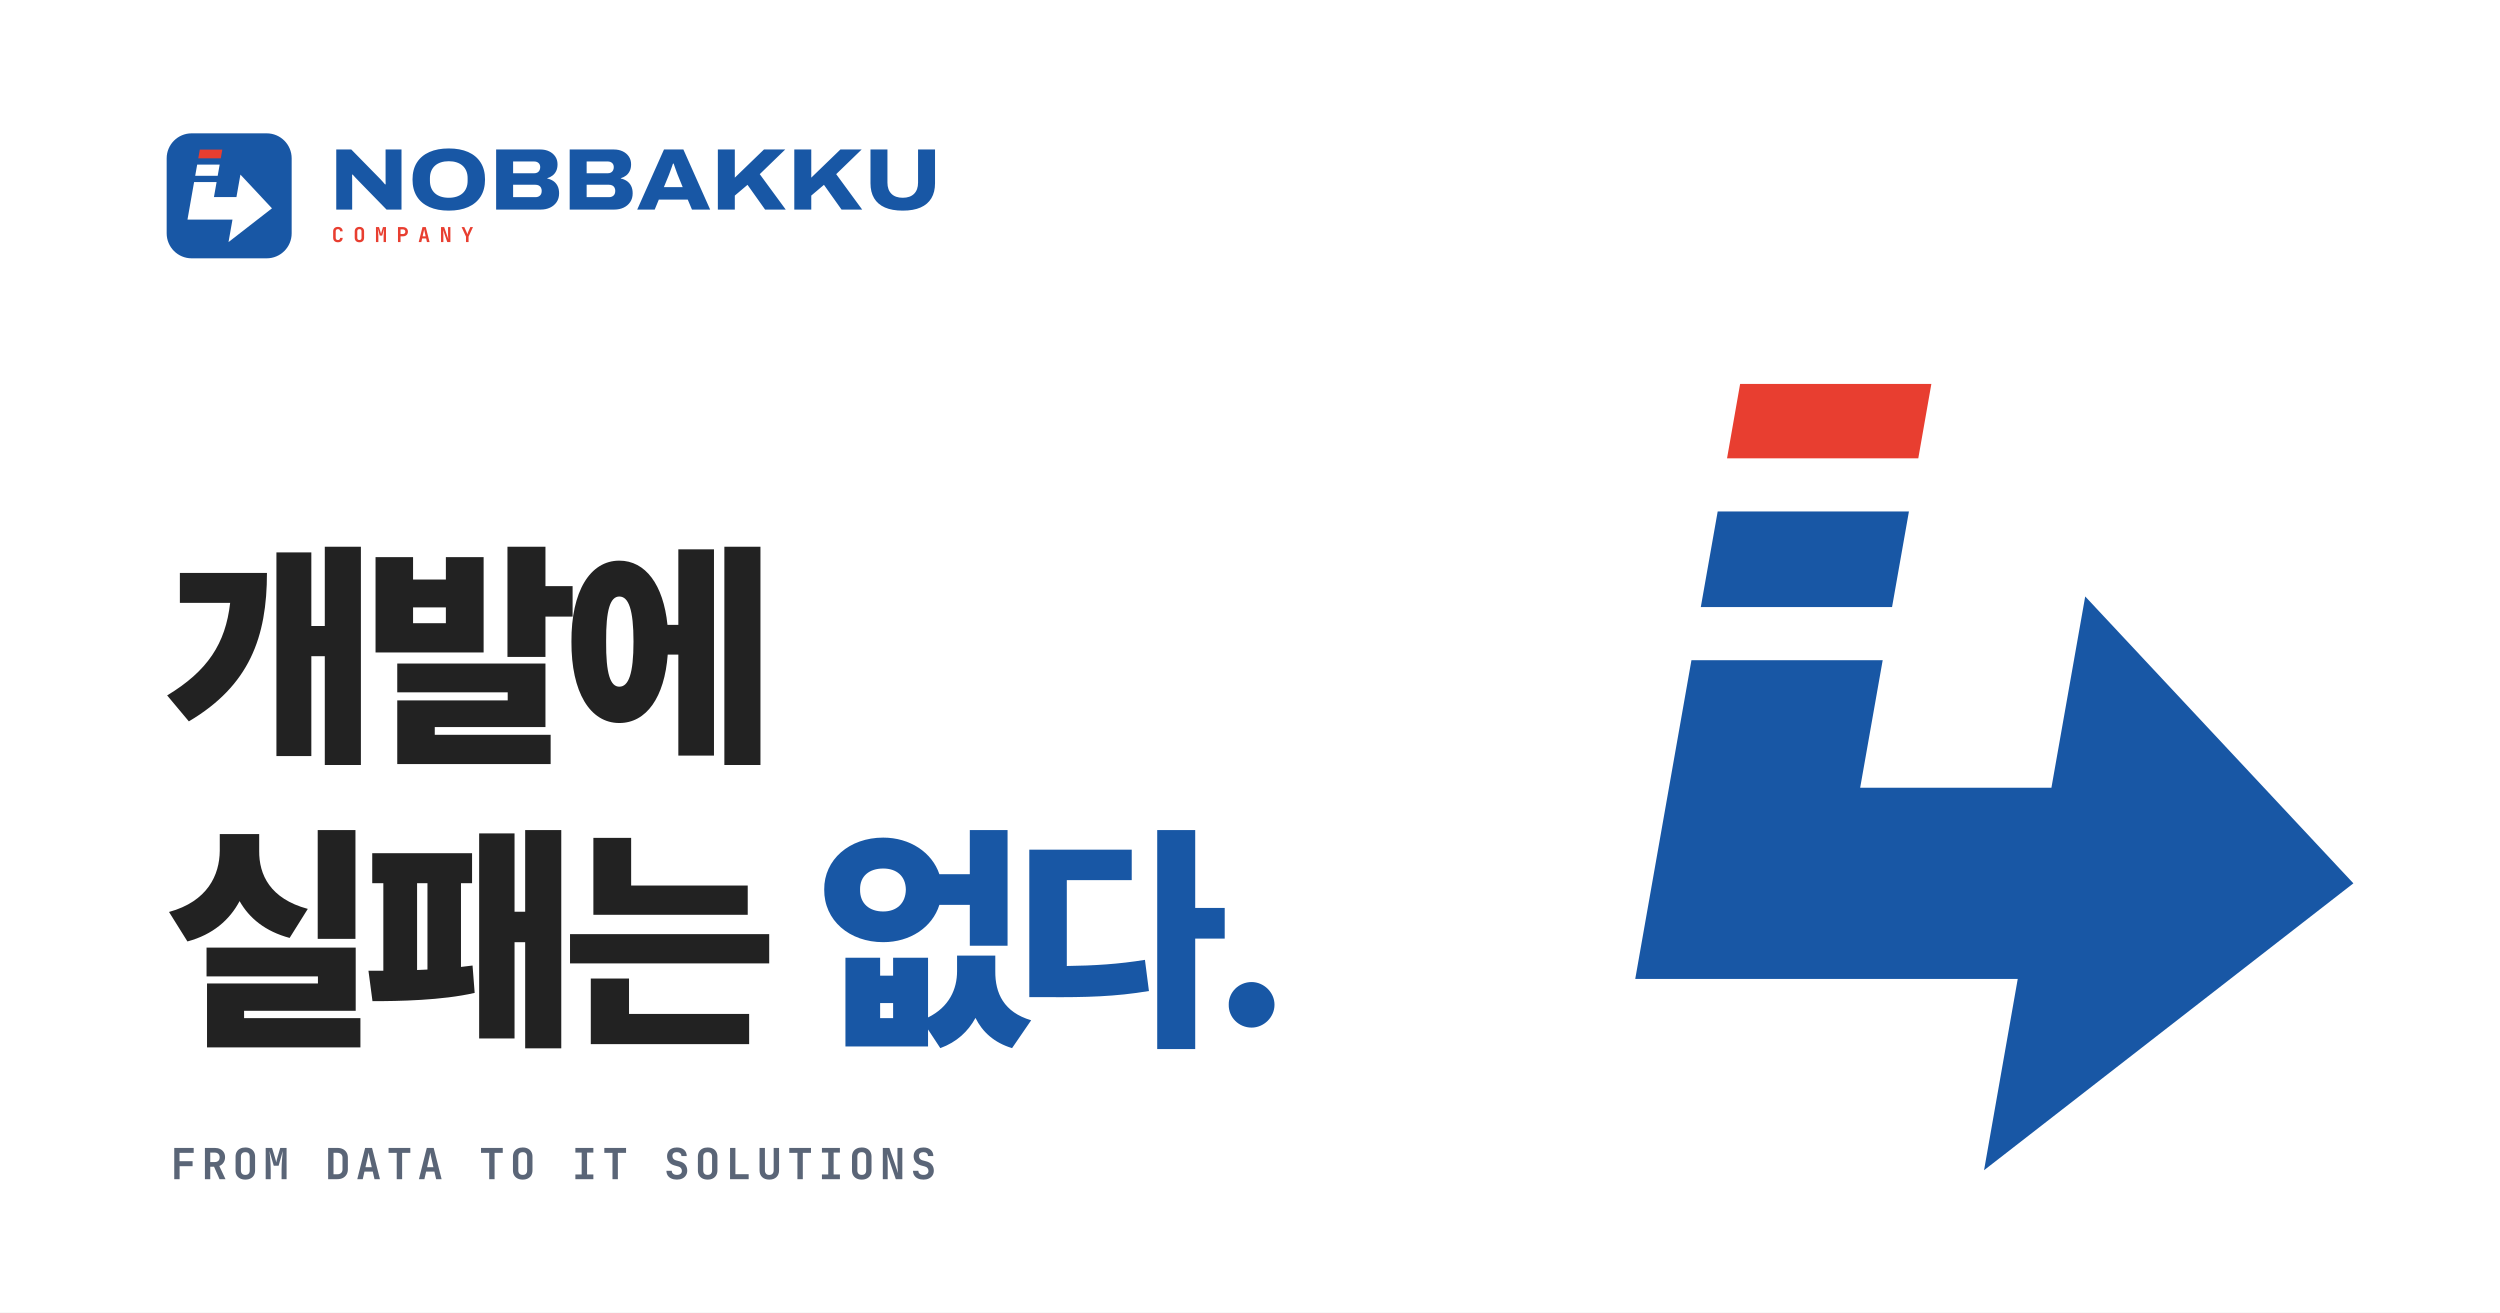
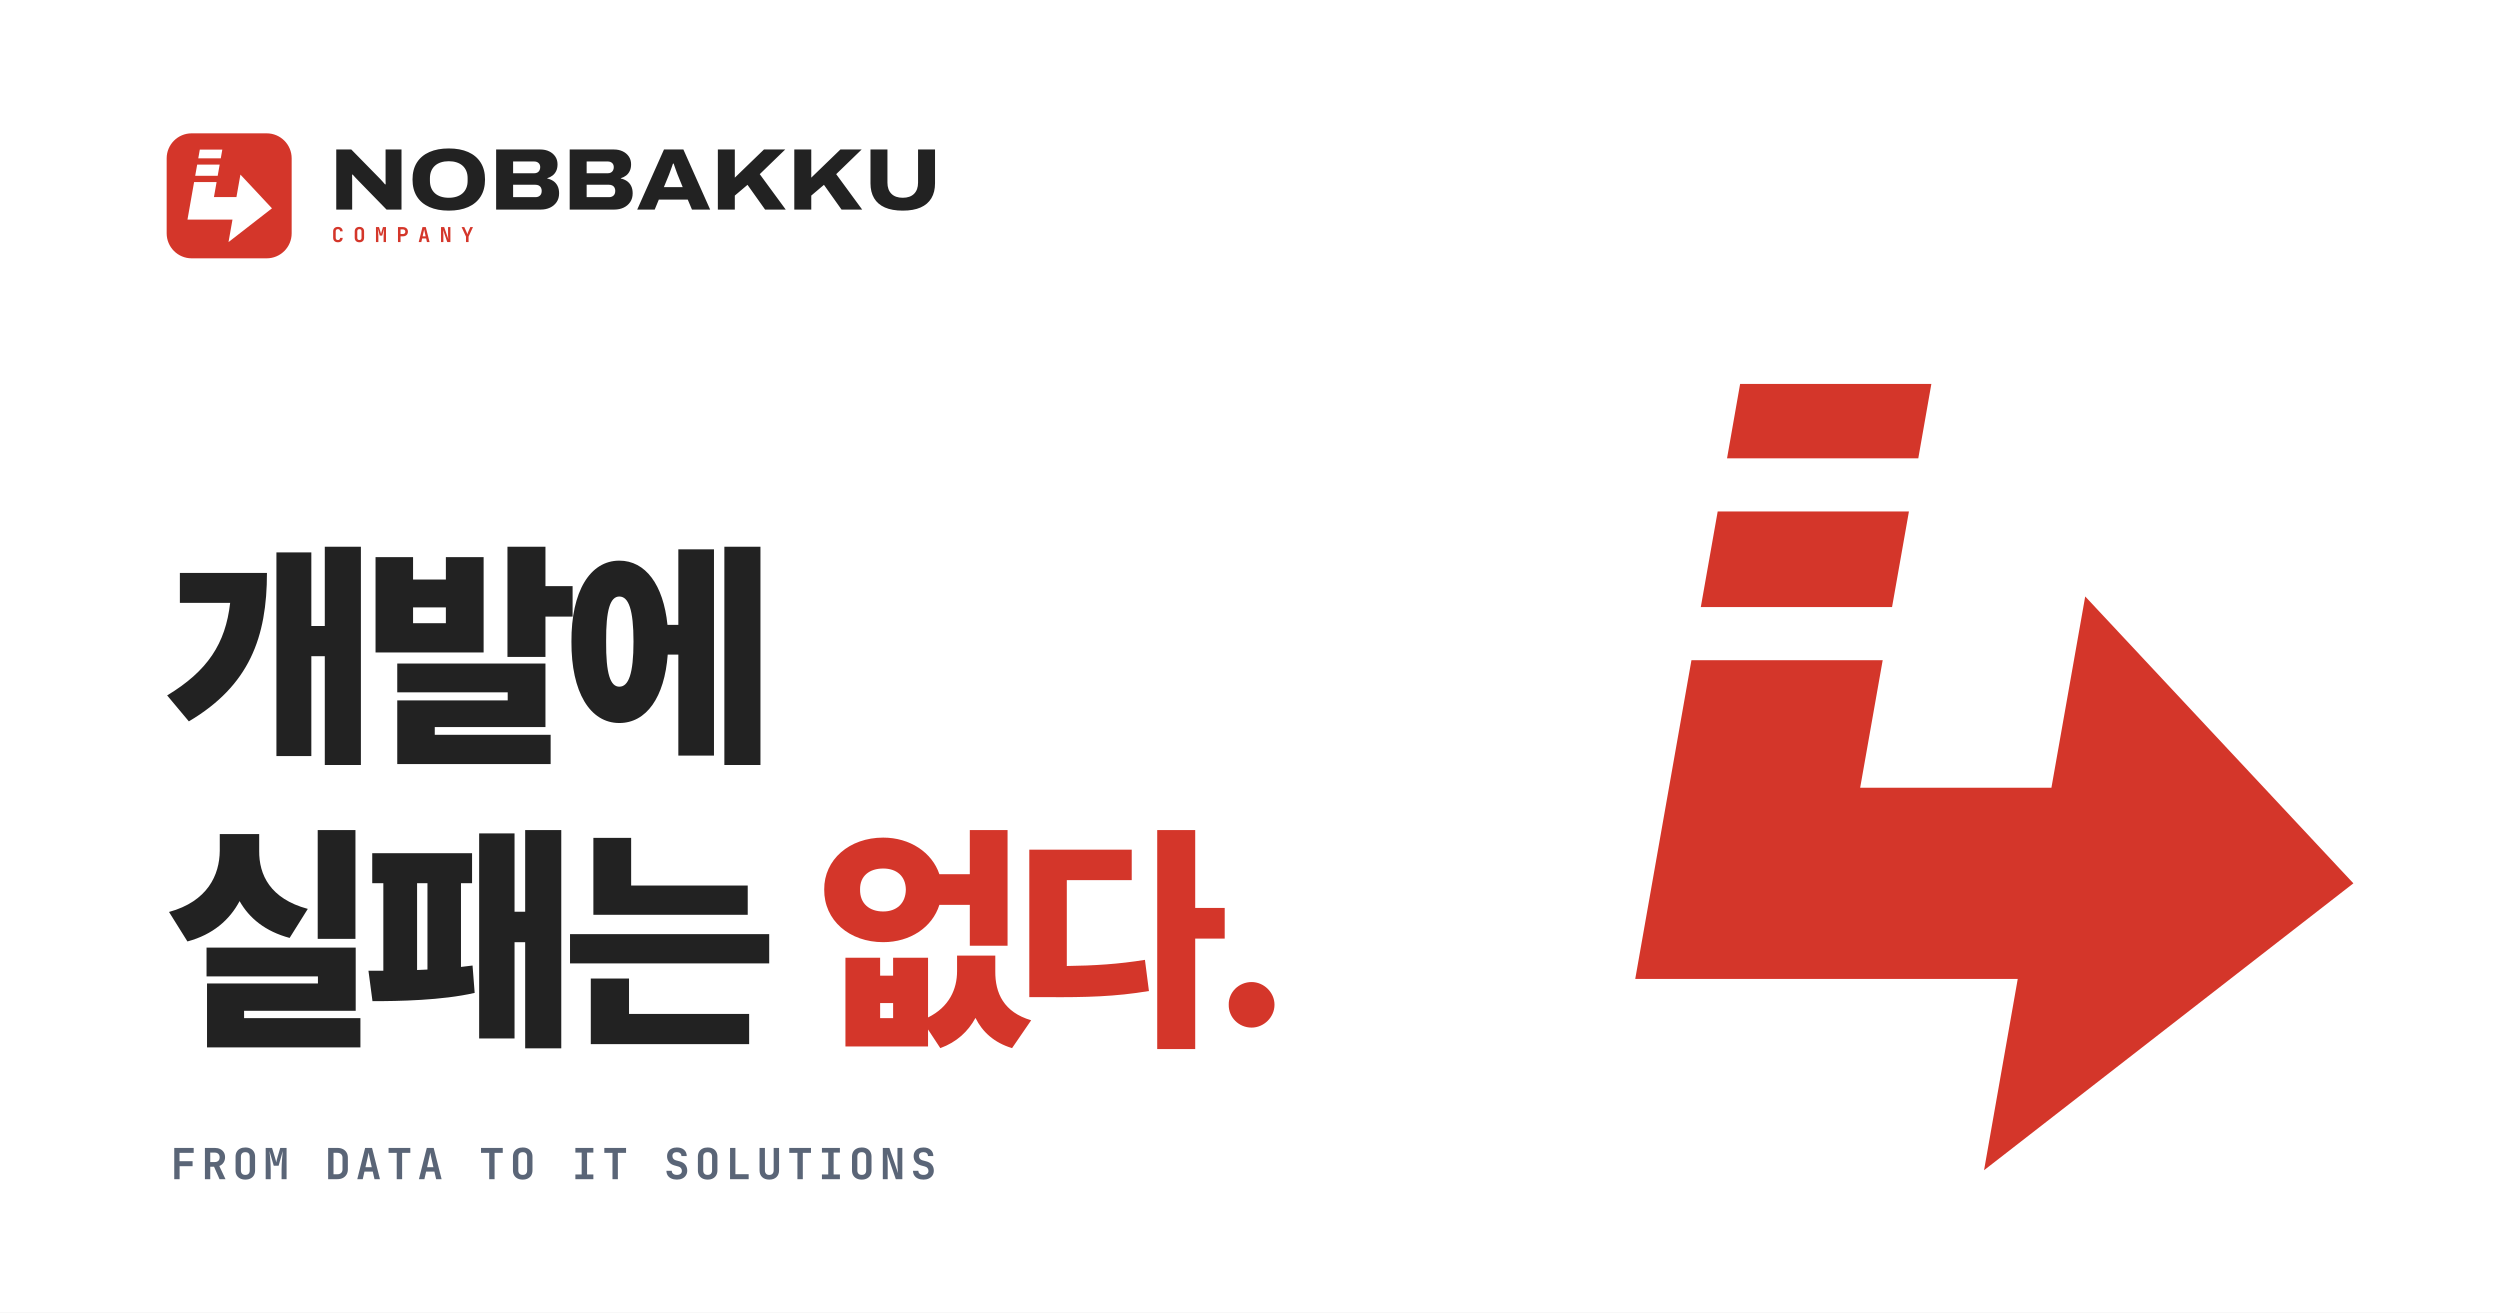
<svg xmlns="http://www.w3.org/2000/svg" viewBox="0 0 1200 630" role="img" aria-label="노빠꾸컴퍼니 — 개발에 실패는 없다.">
  <rect width="1200" height="630" fill="#FFFFFF" />
  <g transform="translate(80 64) scale(.6)">
-     <path fill="#1857A5" d="M20 0H80A20 20 0 0 1 100 20V80A20 20 0 0 1 80 100H20A20 20 0 0 1 0 80V20A20 20 0 0 1 20 0Z" />
-     <path fill="#FFFFFF" d="M24.41 25L42.41 25L40.82 34L22.82 34ZM21.94 39L39.94 39L37.82 51L55.82 51L59 33L84.24 60L49.48 87L52.65 69L16.65 69Z" />
-     <path fill="#E83E30" d="M26.52 13L44.52 13L43.29 20L25.29 20Z" />
-     <path fill="#1857A5" d="M135.67 61V12.93H147.7L169.67 35.32Q170.3 35.88 171.21 36.9Q172.12 37.91 173.07 38.96Q174.01 40.01 174.64 40.78H175.2Q175.13 39.38 175.13 37.66Q175.13 35.95 175.13 34.69V12.93H187.87V61H175.9L153.86 38.4Q152.53 37.07 151.1 35.53Q149.66 33.99 148.82 33.01H148.33Q148.33 34.06 148.37 35.71Q148.4 37.35 148.4 39.1V61ZM225.65 61.84Q216.69 61.84 210.19 58.97Q203.68 56.1 200.18 50.54Q196.68 44.98 196.68 36.93Q196.68 28.88 200.18 23.36Q203.68 17.83 210.19 14.96Q216.69 12.09 225.65 12.09Q234.75 12.09 241.22 14.96Q247.69 17.83 251.19 23.36Q254.69 28.88 254.69 36.93Q254.69 44.98 251.19 50.54Q247.69 56.1 241.22 58.97Q234.75 61.84 225.65 61.84ZM225.72 51.55Q229.15 51.55 231.95 50.64Q234.75 49.73 236.71 47.99Q238.66 46.24 239.71 43.72Q240.76 41.2 240.76 38.05V35.81Q240.76 32.66 239.71 30.14Q238.66 27.62 236.71 25.87Q234.75 24.13 231.95 23.22Q229.15 22.31 225.72 22.31Q222.22 22.31 219.42 23.22Q216.62 24.13 214.66 25.87Q212.71 27.62 211.66 30.14Q210.61 32.66 210.61 35.81V38.05Q210.61 41.2 211.66 43.72Q212.71 46.24 214.66 47.99Q216.62 49.73 219.42 50.64Q222.22 51.55 225.72 51.55ZM263.57 61V12.93H299.05Q302.9 12.93 305.98 14.4Q309.06 15.87 310.87 18.53Q312.69 21.19 312.69 24.76Q312.69 27.9 311.61 30.14Q310.52 32.38 308.67 33.78Q306.82 35.18 304.51 35.88V36.16Q307.17 36.72 309.3 38.15Q311.43 39.59 312.69 42.04Q313.95 44.49 313.95 47.99Q313.95 52.11 311.96 55.02Q309.97 57.92 306.68 59.46Q303.39 61 299.26 61ZM277.15 51.06H295.06Q297.23 51.06 298.63 49.8Q300.03 48.55 300.03 45.96Q300.03 44.56 299.43 43.44Q298.84 42.32 297.69 41.72Q296.53 41.13 294.85 41.13H277.15ZM277.15 31.96H293.87Q295.48 31.96 296.57 31.37Q297.65 30.77 298.24 29.65Q298.84 28.53 298.84 27.06Q298.84 24.97 297.51 23.74Q296.18 22.52 294.08 22.52H277.15ZM322.42 61V12.93H357.9Q361.74 12.93 364.82 14.4Q367.9 15.87 369.72 18.53Q371.54 21.19 371.54 24.76Q371.54 27.9 370.45 30.14Q369.37 32.38 367.52 33.78Q365.66 35.18 363.35 35.88V36.16Q366.01 36.72 368.15 38.15Q370.28 39.59 371.54 42.04Q372.8 44.49 372.8 47.99Q372.8 52.11 370.8 55.02Q368.81 57.92 365.52 59.46Q362.23 61 358.1 61ZM335.99 51.06H353.91Q356.08 51.06 357.48 49.8Q358.87 48.55 358.87 45.96Q358.87 44.56 358.28 43.44Q357.69 42.32 356.53 41.72Q355.38 41.13 353.7 41.13H335.99ZM335.99 31.96H352.72Q354.33 31.96 355.41 31.37Q356.5 30.77 357.09 29.65Q357.69 28.53 357.69 27.06Q357.69 24.97 356.36 23.74Q355.03 22.52 352.93 22.52H335.99ZM376.44 61 397.85 12.93H413.38L434.79 61H420.24L416.88 53.02H393.72L390.43 61ZM397.78 43.02H412.82L408.76 33.08Q408.48 32.38 408.06 31.23Q407.64 30.07 407.15 28.71Q406.66 27.34 406.24 26.12Q405.83 24.9 405.62 24.2H405.06Q404.64 25.45 404.04 27.13Q403.45 28.81 402.85 30.42Q402.26 32.03 401.84 33.15ZM440.95 61V12.93H454.52V35.46L477.83 12.93H494.83L474.47 32.66L495.25 61H478.73L464.67 41.2L454.52 49.8V61ZM502.1 61V12.93H515.68V35.46L538.98 12.93H555.98L535.62 32.66L556.4 61H539.89L525.83 41.2L515.68 49.8V61ZM588.87 61.84Q580.33 61.84 574.59 59.32Q568.86 56.8 565.95 51.9Q563.05 47.01 563.05 39.94V12.93H576.62V39.45Q576.62 45.19 579.81 48.37Q582.99 51.55 588.87 51.55Q594.75 51.55 597.93 48.37Q601.11 45.19 601.11 39.45V12.93H614.69V39.94Q614.69 47.01 611.78 51.9Q608.88 56.8 603.14 59.32Q597.41 61.84 588.87 61.84Z" />
-     <path fill="#E83E30" d="M137 87.16Q135.85 87.16 134.98 86.73Q134.12 86.29 133.65 85.5Q133.18 84.7 133.18 83.61V78.39Q133.18 77.28 133.65 76.5Q134.12 75.71 134.98 75.27Q135.85 74.84 137 74.84Q138.16 74.84 139.01 75.27Q139.86 75.71 140.33 76.5Q140.81 77.28 140.81 78.39H138.74Q138.74 77.53 138.29 77.09Q137.84 76.64 137 76.64Q136.16 76.64 135.7 77.09Q135.24 77.53 135.24 78.37V83.61Q135.24 84.45 135.7 84.9Q136.16 85.36 137 85.36Q137.84 85.36 138.29 84.9Q138.74 84.45 138.74 83.61H140.81Q140.81 84.68 140.33 85.49Q139.86 86.29 139.01 86.73Q138.16 87.16 137 87.16ZM154.19 87.16Q153.04 87.16 152.19 86.73Q151.35 86.29 150.9 85.5Q150.44 84.7 150.44 83.61V78.39Q150.44 77.3 150.9 76.5Q151.35 75.71 152.19 75.27Q153.04 74.84 154.19 74.84Q155.36 74.84 156.2 75.27Q157.04 75.71 157.49 76.5Q157.94 77.3 157.94 78.37V83.61Q157.94 84.7 157.49 85.5Q157.04 86.29 156.2 86.73Q155.36 87.16 154.19 87.16ZM154.19 85.36Q155.03 85.36 155.46 84.9Q155.88 84.45 155.88 83.61V78.39Q155.88 77.53 155.46 77.09Q155.03 76.64 154.19 76.64Q153.35 76.64 152.93 77.09Q152.5 77.53 152.5 78.39V83.61Q152.5 84.45 152.93 84.9Q153.37 85.36 154.19 85.36ZM167.44 87V75H169.87L171.04 78.81Q171.22 79.39 171.34 79.87Q171.45 80.34 171.48 80.56Q171.52 80.34 171.63 79.87Q171.75 79.39 171.91 78.81L173.03 75H175.46V87H173.54V83.27Q173.54 82.45 173.59 81.48Q173.64 80.51 173.7 79.54Q173.77 78.57 173.86 77.7Q173.95 76.82 174.02 76.17L172.41 81.84H170.53L168.87 76.17Q168.95 76.79 169.04 77.64Q169.12 78.48 169.19 79.45Q169.27 80.41 169.32 81.39Q169.36 82.38 169.36 83.27V87ZM185.05 87V75H189.04Q190.24 75 191.14 75.46Q192.03 75.92 192.53 76.75Q193.02 77.58 193.02 78.7Q193.02 79.8 192.52 80.64Q192.02 81.48 191.13 81.94Q190.24 82.4 189.04 82.4H187.1V87ZM187.1 80.54H189.04Q189.9 80.54 190.41 80.04Q190.93 79.54 190.93 78.7Q190.93 77.84 190.41 77.35Q189.9 76.86 189.04 76.86H187.1ZM201.62 87 204.64 75H207.29L210.33 87H208.22L207.57 84.09H204.38L203.72 87ZM204.76 82.41H207.19L206.47 79.19Q206.28 78.39 206.15 77.74Q206.02 77.09 205.97 76.79Q205.92 77.09 205.8 77.74Q205.68 78.39 205.48 79.18ZM219.48 87V75H222L225.34 84.7Q225.29 84.17 225.23 83.46Q225.17 82.74 225.14 81.99Q225.11 81.25 225.11 80.69V75H226.98V87H224.47L221.16 77.3Q221.19 77.78 221.24 78.45Q221.29 79.13 221.33 79.83Q221.36 80.54 221.36 81.13V87ZM239.46 87V82.64L235.94 75H238.09L239.97 79.16Q240.18 79.65 240.33 80.13Q240.48 80.61 240.53 80.87Q240.59 80.61 240.73 80.13Q240.87 79.65 241.08 79.16L242.91 75H245.05L241.53 82.64V87Z" />
+     <path fill="#D4362A" d="M20 0H80A20 20 0 0 1 100 20V80A20 20 0 0 1 80 100H20A20 20 0 0 1 0 80V20A20 20 0 0 1 20 0Z" />
+     <path fill="#FFFFFF" d="M26.52 13L44.52 13L43.29 20L25.29 20ZM24.41 25L42.41 25L40.82 34L22.82 34ZM21.94 39L39.94 39L37.82 51L55.82 51L59 33L84.24 60L49.48 87L52.65 69L16.65 69Z" />
+     <path fill="#222222" d="M135.67 61V12.93H147.7L169.67 35.32Q170.3 35.88 171.21 36.9Q172.12 37.91 173.07 38.96Q174.01 40.01 174.64 40.78H175.2Q175.13 39.38 175.13 37.66Q175.13 35.95 175.13 34.69V12.93H187.87V61H175.9L153.86 38.4Q152.53 37.07 151.1 35.53Q149.66 33.99 148.82 33.01H148.33Q148.33 34.06 148.37 35.71Q148.4 37.35 148.4 39.1V61ZM225.65 61.84Q216.69 61.84 210.19 58.97Q203.68 56.1 200.18 50.54Q196.68 44.98 196.68 36.93Q196.68 28.88 200.18 23.36Q203.68 17.83 210.19 14.96Q216.69 12.09 225.65 12.09Q234.75 12.09 241.22 14.96Q247.69 17.83 251.19 23.36Q254.69 28.88 254.69 36.93Q254.69 44.98 251.19 50.54Q247.69 56.1 241.22 58.97Q234.75 61.84 225.65 61.84ZM225.72 51.55Q229.15 51.55 231.95 50.64Q234.75 49.73 236.71 47.99Q238.66 46.24 239.71 43.72Q240.76 41.2 240.76 38.05V35.81Q240.76 32.66 239.71 30.14Q238.66 27.62 236.71 25.87Q234.75 24.13 231.95 23.22Q229.15 22.31 225.72 22.31Q222.22 22.31 219.42 23.22Q216.62 24.13 214.66 25.87Q212.71 27.62 211.66 30.14Q210.61 32.66 210.61 35.81V38.05Q210.61 41.2 211.66 43.72Q212.71 46.24 214.66 47.99Q216.62 49.73 219.42 50.64Q222.22 51.55 225.72 51.55ZM263.57 61V12.93H299.05Q302.9 12.93 305.98 14.4Q309.06 15.87 310.87 18.53Q312.69 21.19 312.69 24.76Q312.69 27.9 311.61 30.14Q310.52 32.38 308.67 33.78Q306.82 35.18 304.51 35.88V36.16Q307.17 36.72 309.3 38.15Q311.43 39.59 312.69 42.04Q313.95 44.49 313.95 47.99Q313.95 52.11 311.96 55.02Q309.97 57.92 306.68 59.46Q303.39 61 299.26 61ZM277.15 51.06H295.06Q297.23 51.06 298.63 49.8Q300.03 48.55 300.03 45.96Q300.03 44.56 299.43 43.44Q298.84 42.32 297.69 41.72Q296.53 41.13 294.85 41.13H277.15ZM277.15 31.96H293.87Q295.48 31.96 296.57 31.37Q297.65 30.77 298.24 29.65Q298.84 28.53 298.84 27.06Q298.84 24.97 297.51 23.74Q296.18 22.52 294.08 22.52H277.15ZM322.42 61V12.93H357.9Q361.74 12.93 364.82 14.4Q367.9 15.87 369.72 18.53Q371.54 21.19 371.54 24.76Q371.54 27.9 370.45 30.14Q369.37 32.38 367.52 33.78Q365.66 35.18 363.35 35.88V36.16Q366.01 36.72 368.15 38.15Q370.28 39.59 371.54 42.04Q372.8 44.49 372.8 47.99Q372.8 52.11 370.8 55.02Q368.81 57.92 365.52 59.46Q362.23 61 358.1 61ZM335.99 51.06H353.91Q356.08 51.06 357.48 49.8Q358.87 48.55 358.87 45.96Q358.87 44.56 358.28 43.44Q357.69 42.32 356.53 41.72Q355.38 41.13 353.7 41.13H335.99ZM335.99 31.96H352.72Q354.33 31.96 355.41 31.37Q356.5 30.77 357.09 29.65Q357.69 28.53 357.69 27.06Q357.69 24.97 356.36 23.74Q355.03 22.52 352.93 22.52H335.99ZM376.44 61 397.85 12.93H413.38L434.79 61H420.24L416.88 53.02H393.72L390.43 61ZM397.78 43.02H412.82L408.76 33.08Q408.48 32.38 408.06 31.23Q407.64 30.07 407.15 28.71Q406.66 27.34 406.24 26.12Q405.83 24.9 405.62 24.2H405.06Q404.64 25.45 404.04 27.13Q403.45 28.81 402.85 30.42Q402.26 32.03 401.84 33.15ZM440.95 61V12.93H454.52V35.46L477.83 12.93H494.83L474.47 32.66L495.25 61H478.73L464.67 41.2L454.52 49.8V61ZM502.1 61V12.93H515.68V35.46L538.98 12.93H555.98L535.62 32.66L556.4 61H539.89L525.83 41.2L515.68 49.8V61ZM588.87 61.84Q580.33 61.84 574.59 59.32Q568.86 56.8 565.95 51.9Q563.05 47.01 563.05 39.94V12.93H576.62V39.45Q576.62 45.19 579.81 48.37Q582.99 51.55 588.87 51.55Q594.75 51.55 597.93 48.37Q601.11 45.19 601.11 39.45V12.93H614.69V39.94Q614.69 47.01 611.78 51.9Q608.88 56.8 603.14 59.32Q597.41 61.84 588.87 61.84Z" />
+     <path fill="#D4362A" d="M137 87.16Q135.85 87.16 134.98 86.73Q134.12 86.29 133.65 85.5Q133.18 84.7 133.18 83.61V78.39Q133.18 77.28 133.65 76.5Q134.12 75.71 134.98 75.27Q135.85 74.84 137 74.84Q138.16 74.84 139.01 75.27Q139.86 75.71 140.33 76.5Q140.81 77.28 140.81 78.39H138.74Q138.74 77.53 138.29 77.09Q137.84 76.64 137 76.64Q136.16 76.64 135.7 77.09Q135.24 77.53 135.24 78.37V83.61Q135.24 84.45 135.7 84.9Q136.16 85.36 137 85.36Q137.84 85.36 138.29 84.9Q138.74 84.45 138.74 83.61H140.81Q140.81 84.68 140.33 85.49Q139.86 86.29 139.01 86.73Q138.16 87.16 137 87.16ZM154.19 87.16Q153.04 87.16 152.19 86.73Q151.35 86.29 150.9 85.5Q150.44 84.7 150.44 83.61V78.39Q150.44 77.3 150.9 76.5Q151.35 75.71 152.19 75.27Q153.04 74.84 154.19 74.84Q155.36 74.84 156.2 75.27Q157.04 75.71 157.49 76.5Q157.94 77.3 157.94 78.37V83.61Q157.94 84.7 157.49 85.5Q157.04 86.29 156.2 86.73Q155.36 87.16 154.19 87.16ZM154.19 85.36Q155.03 85.36 155.46 84.9Q155.88 84.45 155.88 83.61V78.39Q155.88 77.53 155.46 77.09Q155.03 76.64 154.19 76.64Q153.35 76.64 152.93 77.09Q152.5 77.53 152.5 78.39V83.61Q152.5 84.45 152.93 84.9Q153.37 85.36 154.19 85.36ZM167.44 87V75H169.87L171.04 78.81Q171.22 79.39 171.34 79.87Q171.45 80.34 171.48 80.56Q171.52 80.34 171.63 79.87Q171.75 79.39 171.91 78.81L173.03 75H175.46V87H173.54V83.27Q173.54 82.45 173.59 81.48Q173.64 80.51 173.7 79.54Q173.77 78.57 173.86 77.7Q173.95 76.82 174.02 76.17L172.41 81.84H170.53L168.87 76.17Q168.95 76.79 169.04 77.64Q169.12 78.48 169.19 79.45Q169.27 80.41 169.32 81.39Q169.36 82.38 169.36 83.27V87ZM185.05 87V75H189.04Q190.24 75 191.14 75.46Q192.03 75.92 192.53 76.75Q193.02 77.58 193.02 78.7Q193.02 79.8 192.52 80.64Q192.02 81.48 191.13 81.94Q190.24 82.4 189.04 82.4H187.1V87ZM187.1 80.54H189.04Q189.9 80.54 190.41 80.04Q190.93 79.54 190.93 78.7Q190.93 77.84 190.41 77.35Q189.9 76.86 189.04 76.86H187.1ZM201.62 87 204.64 75H207.29L210.33 87H208.22L207.57 84.09H204.38L203.72 87ZM204.76 82.41H207.19L206.47 79.19Q206.28 78.39 206.15 77.74Q206.02 77.09 205.97 76.79Q205.92 77.09 205.8 77.74Q205.68 78.39 205.48 79.18ZM219.48 87V75H222L225.34 84.7Q225.29 84.17 225.23 83.46Q225.17 82.74 225.14 81.99Q225.11 81.25 225.11 80.69V75H226.98V87H224.47L221.16 77.3Q221.19 77.78 221.24 78.45Q221.29 79.13 221.33 79.83Q221.36 80.54 221.36 81.13V87ZM239.46 87V82.64L235.94 75H238.09L239.97 79.16Q240.18 79.65 240.33 80.13Q240.48 80.61 240.53 80.87Q240.59 80.61 240.73 80.13Q240.87 79.65 241.08 79.16L242.91 75H245.05L241.53 82.64V87Z" />
  </g>
  <path fill="#222222" d="M173.23 262.43H155.9V300.49H149.44V265.15H132.68V362.91H149.44V314.99H155.9V367.21H173.23ZM128.14 275H86.34V289.39H110.47C108.26 308.93 99.65 322.07 80.23 333.8L90.65 346.26C119.76 329.04 128.14 305.82 128.14 275ZM198.27 267.41H180.26V313.18H232.14V267.41H214.02V278.18H198.27ZM198.27 299.13V291.54H214.02V299.13ZM261.82 262.43H243.58V315.33H261.82V295.96H274.85V281.35H261.82ZM261.82 318.5H190.68V332.32H243.7V336.18H190.68V366.76H264.31V352.71H208.69V348.98H261.82ZM365.02 262.43H347.69V367.21H365.02ZM342.71 263.68H325.6V299.93H320.39C318.41 280.61 309.8 269.11 297.28 269.11C283.24 269.11 274.17 283.84 274.29 307.97C274.17 332.32 283.24 347.05 297.28 347.05C310.2 347.05 318.98 334.82 320.51 314.2H325.6V362.68H342.71ZM297.28 286.33C301.7 286.33 304.08 292.56 304.08 307.97C304.08 323.49 301.7 329.61 297.28 329.61C292.98 329.61 290.83 323.49 290.94 307.97C290.83 292.56 292.98 286.33 297.28 286.33ZM170.62 398.43H152.5V450.65H170.62ZM170.74 454.84H99.14V468.66H152.61V472.06H99.37V502.76H173V488.71H117.16V485.2H170.74ZM124.41 408.4V400.36H105.49V408.4C105.38 419.95 99.71 432.64 81.13 437.74L89.97 451.9C102.2 448.61 110.25 441.53 115 432.53C119.65 440.74 127.35 447.08 139.02 450.2L147.74 436.27C129.62 431.39 124.29 419.84 124.41 408.4ZM269.41 398.43H252.08V437.62H246.98V400.02H229.99V498.46H246.98V452.24H252.08V503.21H269.41ZM226.59 409.53H178.67V423.92H184V465.95H176.86L178.79 480.56C191.13 480.56 212.09 480.22 227.84 476.59L226.82 463.45L221.27 464.13V423.92H226.59ZM200.2 465.61V423.92H205.18V465.38ZM358.91 425.05H302.95V402.17H284.82V439.1H358.91ZM369.22 448.39H273.61V462.43H369.22ZM359.59 486.68H301.93V469.68H283.58V501.18H359.59Z" />
-   <path fill="#1857A5" d="M422.46 459.71H405.81V502.31H445.46V494.15L451.35 503.1C459.28 500.21 464.72 495.06 468.23 488.6C471.57 495.34 477.18 500.5 485.79 503.1L494.96 489.73C481.82 485.88 477.63 476.71 477.74 466.17V458.7H459.39V466.17C459.39 474.78 455.65 483.33 445.46 488.38V459.71H428.69V468.32H422.46ZM422.46 488.71V481.46H428.69V488.71ZM423.94 402.05C407.74 402.05 395.5 412.59 395.62 426.98C395.5 441.82 407.74 452.24 423.94 452.24C436.85 452.24 447.5 445.16 450.9 434.34H465.51V453.94H483.63V398.43H465.51V419.61H450.9C447.38 409.13 436.74 402.05 423.94 402.05ZM423.94 416.89C430.28 416.89 434.7 420.41 434.81 426.98C434.7 433.77 430.28 437.51 423.94 437.51C417.37 437.51 412.72 433.77 412.83 426.98C412.72 420.41 417.37 416.89 423.94 416.89ZM573.7 398.43H555.46V503.55H573.7V450.54H587.86V435.81H573.7ZM543.23 407.83H494.06V478.63H503.12C520.8 478.75 535.41 478.41 551.49 475.69L549.57 460.73C536.99 462.77 525.16 463.51 512.07 463.68V422.45H543.23ZM600.78 493.25C606.55 493.25 611.76 488.38 611.76 482.26C611.76 476.25 606.55 471.38 600.78 471.38C594.66 471.38 589.68 476.25 589.79 482.26C589.68 488.38 594.66 493.25 600.78 493.25Z" />
+   <path fill="#D4362A" d="M422.46 459.71H405.81V502.31H445.46V494.15L451.35 503.1C459.28 500.21 464.72 495.06 468.23 488.6C471.57 495.34 477.18 500.5 485.79 503.1L494.96 489.73C481.82 485.88 477.63 476.71 477.74 466.17V458.7H459.39V466.17C459.39 474.78 455.65 483.33 445.46 488.38V459.71H428.69V468.32H422.46ZM422.46 488.71V481.46H428.69V488.71ZM423.94 402.05C407.74 402.05 395.5 412.59 395.62 426.98C395.5 441.82 407.74 452.24 423.94 452.24C436.85 452.24 447.5 445.16 450.9 434.34H465.51V453.94H483.63V398.43H465.51V419.61H450.9C447.38 409.13 436.74 402.05 423.94 402.05ZM423.94 416.89C430.28 416.89 434.7 420.41 434.81 426.98C434.7 433.77 430.28 437.51 423.94 437.51C417.37 437.51 412.72 433.77 412.83 426.98C412.72 420.41 417.37 416.89 423.94 416.89ZM573.7 398.43H555.46V503.55H573.7V450.54H587.86V435.81H573.7ZM543.23 407.83H494.06V478.63H503.12C520.8 478.75 535.41 478.41 551.49 475.69L549.57 460.73C536.99 462.77 525.16 463.51 512.07 463.68V422.45H543.23ZM600.78 493.25C606.55 493.25 611.76 488.38 611.76 482.26C611.76 476.25 606.55 471.38 600.78 471.38C594.66 471.38 589.68 476.25 589.79 482.26C589.68 488.38 594.66 493.25 600.78 493.25Z" />
  <path fill="#5A6577" d="M83.64 566V551H92.97V553.38H86.17V557.39H92.44V559.77H86.21V566ZM98.36 566V551H103.1Q104.6 551 105.7 551.55Q106.8 552.11 107.42 553.11Q108.03 554.1 108.03 555.46Q108.03 556.94 107.28 558.07Q106.53 559.2 105.26 559.67L108.24 566H105.36L102.75 560.04H100.92V566ZM100.92 557.78H103.1Q104.19 557.78 104.81 557.18Q105.42 556.59 105.42 555.54Q105.42 554.47 104.81 553.87Q104.19 553.26 103.1 553.26H100.92ZM117.75 566.21Q116.32 566.21 115.26 565.66Q114.2 565.12 113.63 564.12Q113.07 563.12 113.07 561.77V555.23Q113.07 553.88 113.63 552.88Q114.2 551.88 115.26 551.34Q116.32 550.79 117.75 550.79Q119.21 550.79 120.26 551.34Q121.31 551.88 121.87 552.88Q122.44 553.88 122.44 555.21V561.77Q122.44 563.12 121.87 564.12Q121.31 565.12 120.26 565.66Q119.21 566.21 117.75 566.21ZM117.75 563.95Q118.8 563.95 119.34 563.38Q119.87 562.82 119.87 561.77V555.23Q119.87 554.16 119.34 553.61Q118.8 553.05 117.75 553.05Q116.71 553.05 116.17 553.61Q115.64 554.16 115.64 555.23V561.77Q115.64 562.82 116.18 563.38Q116.73 563.95 117.75 563.95ZM127.53 566V551H130.58L132.03 555.77Q132.26 556.49 132.4 557.08Q132.55 557.68 132.59 557.95Q132.63 557.68 132.77 557.08Q132.92 556.49 133.12 555.77L134.52 551H137.56V566H135.16V561.34Q135.16 560.31 135.22 559.1Q135.28 557.88 135.36 556.67Q135.45 555.46 135.56 554.37Q135.67 553.28 135.75 552.46L133.74 559.55H131.4L129.32 552.46Q129.42 553.24 129.53 554.3Q129.63 555.36 129.72 556.56Q129.82 557.76 129.88 558.99Q129.94 560.23 129.94 561.34V566ZM157.51 566V551H161.97Q163.49 551 164.61 551.58Q165.73 552.15 166.35 553.2Q166.97 554.25 166.97 555.68V561.29Q166.97 562.71 166.35 563.77Q165.73 564.83 164.61 565.41Q163.49 566 161.97 566ZM160.08 563.64H161.97Q163.08 563.64 163.74 563.01Q164.4 562.38 164.4 561.29V555.68Q164.4 554.62 163.74 553.99Q163.08 553.36 161.97 553.36H160.08ZM171.49 566 175.27 551H178.58L182.38 566H179.75L178.92 562.36H174.94L174.12 566ZM175.41 560.27H178.45L177.55 556.24Q177.32 555.23 177.16 554.42Q176.99 553.61 176.93 553.24Q176.87 553.61 176.72 554.42Q176.56 555.23 176.32 556.22ZM190.43 566V553.38H186.51V551H196.95V553.38H193.02V566ZM201.08 566 204.86 551H208.16L211.97 566H209.34L208.51 562.36H204.53L203.71 566ZM205 560.27H208.04L207.14 556.24Q206.91 555.23 206.75 554.42Q206.58 553.61 206.52 553.24Q206.46 553.61 206.3 554.42Q206.15 555.23 205.9 556.22ZM234.82 566V553.38H230.89V551H241.33V553.38H237.4V566ZM250.9 566.21Q249.47 566.21 248.41 565.66Q247.35 565.12 246.78 564.12Q246.22 563.12 246.22 561.77V555.23Q246.22 553.88 246.78 552.88Q247.35 551.88 248.41 551.34Q249.47 550.79 250.9 550.79Q252.36 550.79 253.41 551.34Q254.46 551.88 255.02 552.88Q255.59 553.88 255.59 555.21V561.77Q255.59 563.12 255.02 564.12Q254.46 565.12 253.41 565.66Q252.36 566.21 250.9 566.21ZM250.9 563.95Q251.95 563.95 252.49 563.38Q253.02 562.82 253.02 561.77V555.23Q253.02 554.16 252.49 553.61Q251.95 553.05 250.9 553.05Q249.86 553.05 249.32 553.61Q248.79 554.16 248.79 555.23V561.77Q248.79 562.82 249.33 563.38Q249.88 563.95 250.9 563.95ZM276.18 566V563.74H279.2V553.26H276.18V551H284.81V553.26H281.79V563.74H284.81V566ZM293.99 566V553.38H290.07V551H300.51V553.38H296.58V566ZM324.92 566.21Q323.38 566.21 322.25 565.69Q321.12 565.18 320.51 564.22Q319.9 563.27 319.88 561.97H322.45Q322.45 562.9 323.12 563.42Q323.79 563.95 324.94 563.95Q326.05 563.95 326.67 563.43Q327.3 562.92 327.3 562.01Q327.3 561.25 326.86 560.69Q326.42 560.12 325.6 559.92L323.87 559.45Q322.1 558.99 321.15 557.82Q320.19 556.65 320.19 554.99Q320.19 553.71 320.77 552.77Q321.34 551.82 322.4 551.31Q323.46 550.79 324.9 550.79Q327.08 550.79 328.35 551.91Q329.62 553.03 329.64 554.92H327.08Q327.08 554.04 326.5 553.54Q325.92 553.03 324.88 553.03Q323.87 553.03 323.32 553.51Q322.76 553.98 322.76 554.84Q322.76 555.62 323.18 556.17Q323.6 556.71 324.4 556.94L326.19 557.43Q327.98 557.88 328.92 559.04Q329.87 560.21 329.87 561.91Q329.87 563.18 329.25 564.16Q328.64 565.14 327.53 565.67Q326.42 566.21 324.92 566.21ZM339.67 566.21Q338.23 566.21 337.17 565.66Q336.12 565.12 335.55 564.12Q334.99 563.12 334.99 561.77V555.23Q334.99 553.88 335.55 552.88Q336.12 551.88 337.17 551.34Q338.23 550.79 339.67 550.79Q341.13 550.79 342.18 551.34Q343.23 551.88 343.79 552.88Q344.36 553.88 344.36 555.21V561.77Q344.36 563.12 343.79 564.12Q343.23 565.12 342.18 565.66Q341.13 566.21 339.67 566.21ZM339.67 563.95Q340.72 563.95 341.25 563.38Q341.79 562.82 341.79 561.77V555.23Q341.79 554.16 341.25 553.61Q340.72 553.05 339.67 553.05Q338.62 553.05 338.09 553.61Q337.55 554.16 337.55 555.23V561.77Q337.55 562.82 338.1 563.38Q338.64 563.95 339.67 563.95ZM350.42 566V551H352.99V563.62H359.36V566ZM369.26 566.21Q367.06 566.21 365.82 565Q364.58 563.8 364.58 561.73V551H367.16V561.71Q367.16 562.77 367.7 563.37Q368.23 563.97 369.26 563.97Q370.27 563.97 370.81 563.37Q371.36 562.77 371.36 561.71V551H373.95V561.73Q373.95 563.8 372.71 565Q371.48 566.21 369.26 566.21ZM382.76 566V553.38H378.84V551H389.27V553.38H385.35V566ZM394.53 566V563.74H397.55V553.26H394.53V551H403.16V553.26H400.14V563.74H403.16V566ZM413.64 566.21Q412.21 566.21 411.15 565.66Q410.09 565.12 409.52 564.12Q408.96 563.12 408.96 561.77V555.23Q408.96 553.88 409.52 552.88Q410.09 551.88 411.15 551.34Q412.21 550.79 413.64 550.79Q415.1 550.79 416.15 551.34Q417.2 551.88 417.76 552.88Q418.33 553.88 418.33 555.21V561.77Q418.33 563.12 417.76 564.12Q417.2 565.12 416.15 565.66Q415.1 566.21 413.64 566.21ZM413.64 563.95Q414.69 563.95 415.23 563.38Q415.76 562.82 415.76 561.77V555.23Q415.76 554.16 415.23 553.61Q414.69 553.05 413.64 553.05Q412.6 553.05 412.06 553.61Q411.53 554.16 411.53 555.23V561.77Q411.53 562.82 412.07 563.38Q412.62 563.95 413.64 563.95ZM423.75 566V551H426.9L431.07 563.12Q431.01 562.47 430.93 561.57Q430.86 560.68 430.82 559.74Q430.78 558.81 430.78 558.11V551H433.12V566H429.98L425.85 553.88Q425.89 554.47 425.95 555.32Q426.01 556.16 426.05 557.04Q426.1 557.92 426.1 558.66V566ZM443.27 566.21Q441.73 566.21 440.6 565.69Q439.47 565.18 438.87 564.22Q438.26 563.27 438.24 561.97H440.81Q440.81 562.9 441.48 563.42Q442.14 563.95 443.29 563.95Q444.4 563.95 445.03 563.43Q445.66 562.92 445.66 562.01Q445.66 561.25 445.22 560.69Q444.77 560.12 443.95 559.92L442.23 559.45Q440.46 558.99 439.5 557.82Q438.55 556.65 438.55 554.99Q438.55 553.71 439.12 552.77Q439.7 551.82 440.76 551.31Q441.82 550.79 443.25 550.79Q445.43 550.79 446.71 551.91Q447.98 553.03 448 554.92H445.43Q445.43 554.04 444.86 553.54Q444.28 553.03 443.23 553.03Q442.23 553.03 441.67 553.51Q441.12 553.98 441.12 554.84Q441.12 555.62 441.54 556.17Q441.96 556.71 442.76 556.94L444.55 557.43Q446.34 557.88 447.28 559.04Q448.23 560.21 448.23 561.91Q448.23 563.18 447.61 564.16Q446.99 565.14 445.88 565.67Q444.77 566.21 443.27 566.21Z" />
  <g transform="translate(700 118) scale(5.1)">
-     <path fill="#1857A5" d="M24.41 25L42.41 25L40.82 34L22.82 34ZM21.94 39L39.94 39L37.82 51L55.82 51L59 33L84.24 60L49.48 87L52.65 69L16.65 69Z" />
-     <path fill="#E83E30" d="M26.52 13L44.52 13L43.29 20L25.29 20Z" />
+     <path fill="#D4362A" d="M26.52 13L44.52 13L43.29 20L25.29 20ZM24.41 25L42.41 25L40.82 34L22.82 34ZM21.94 39L39.94 39L37.82 51L55.82 51L59 33L84.24 60L49.48 87L52.65 69L16.65 69Z" />
  </g>
</svg>
